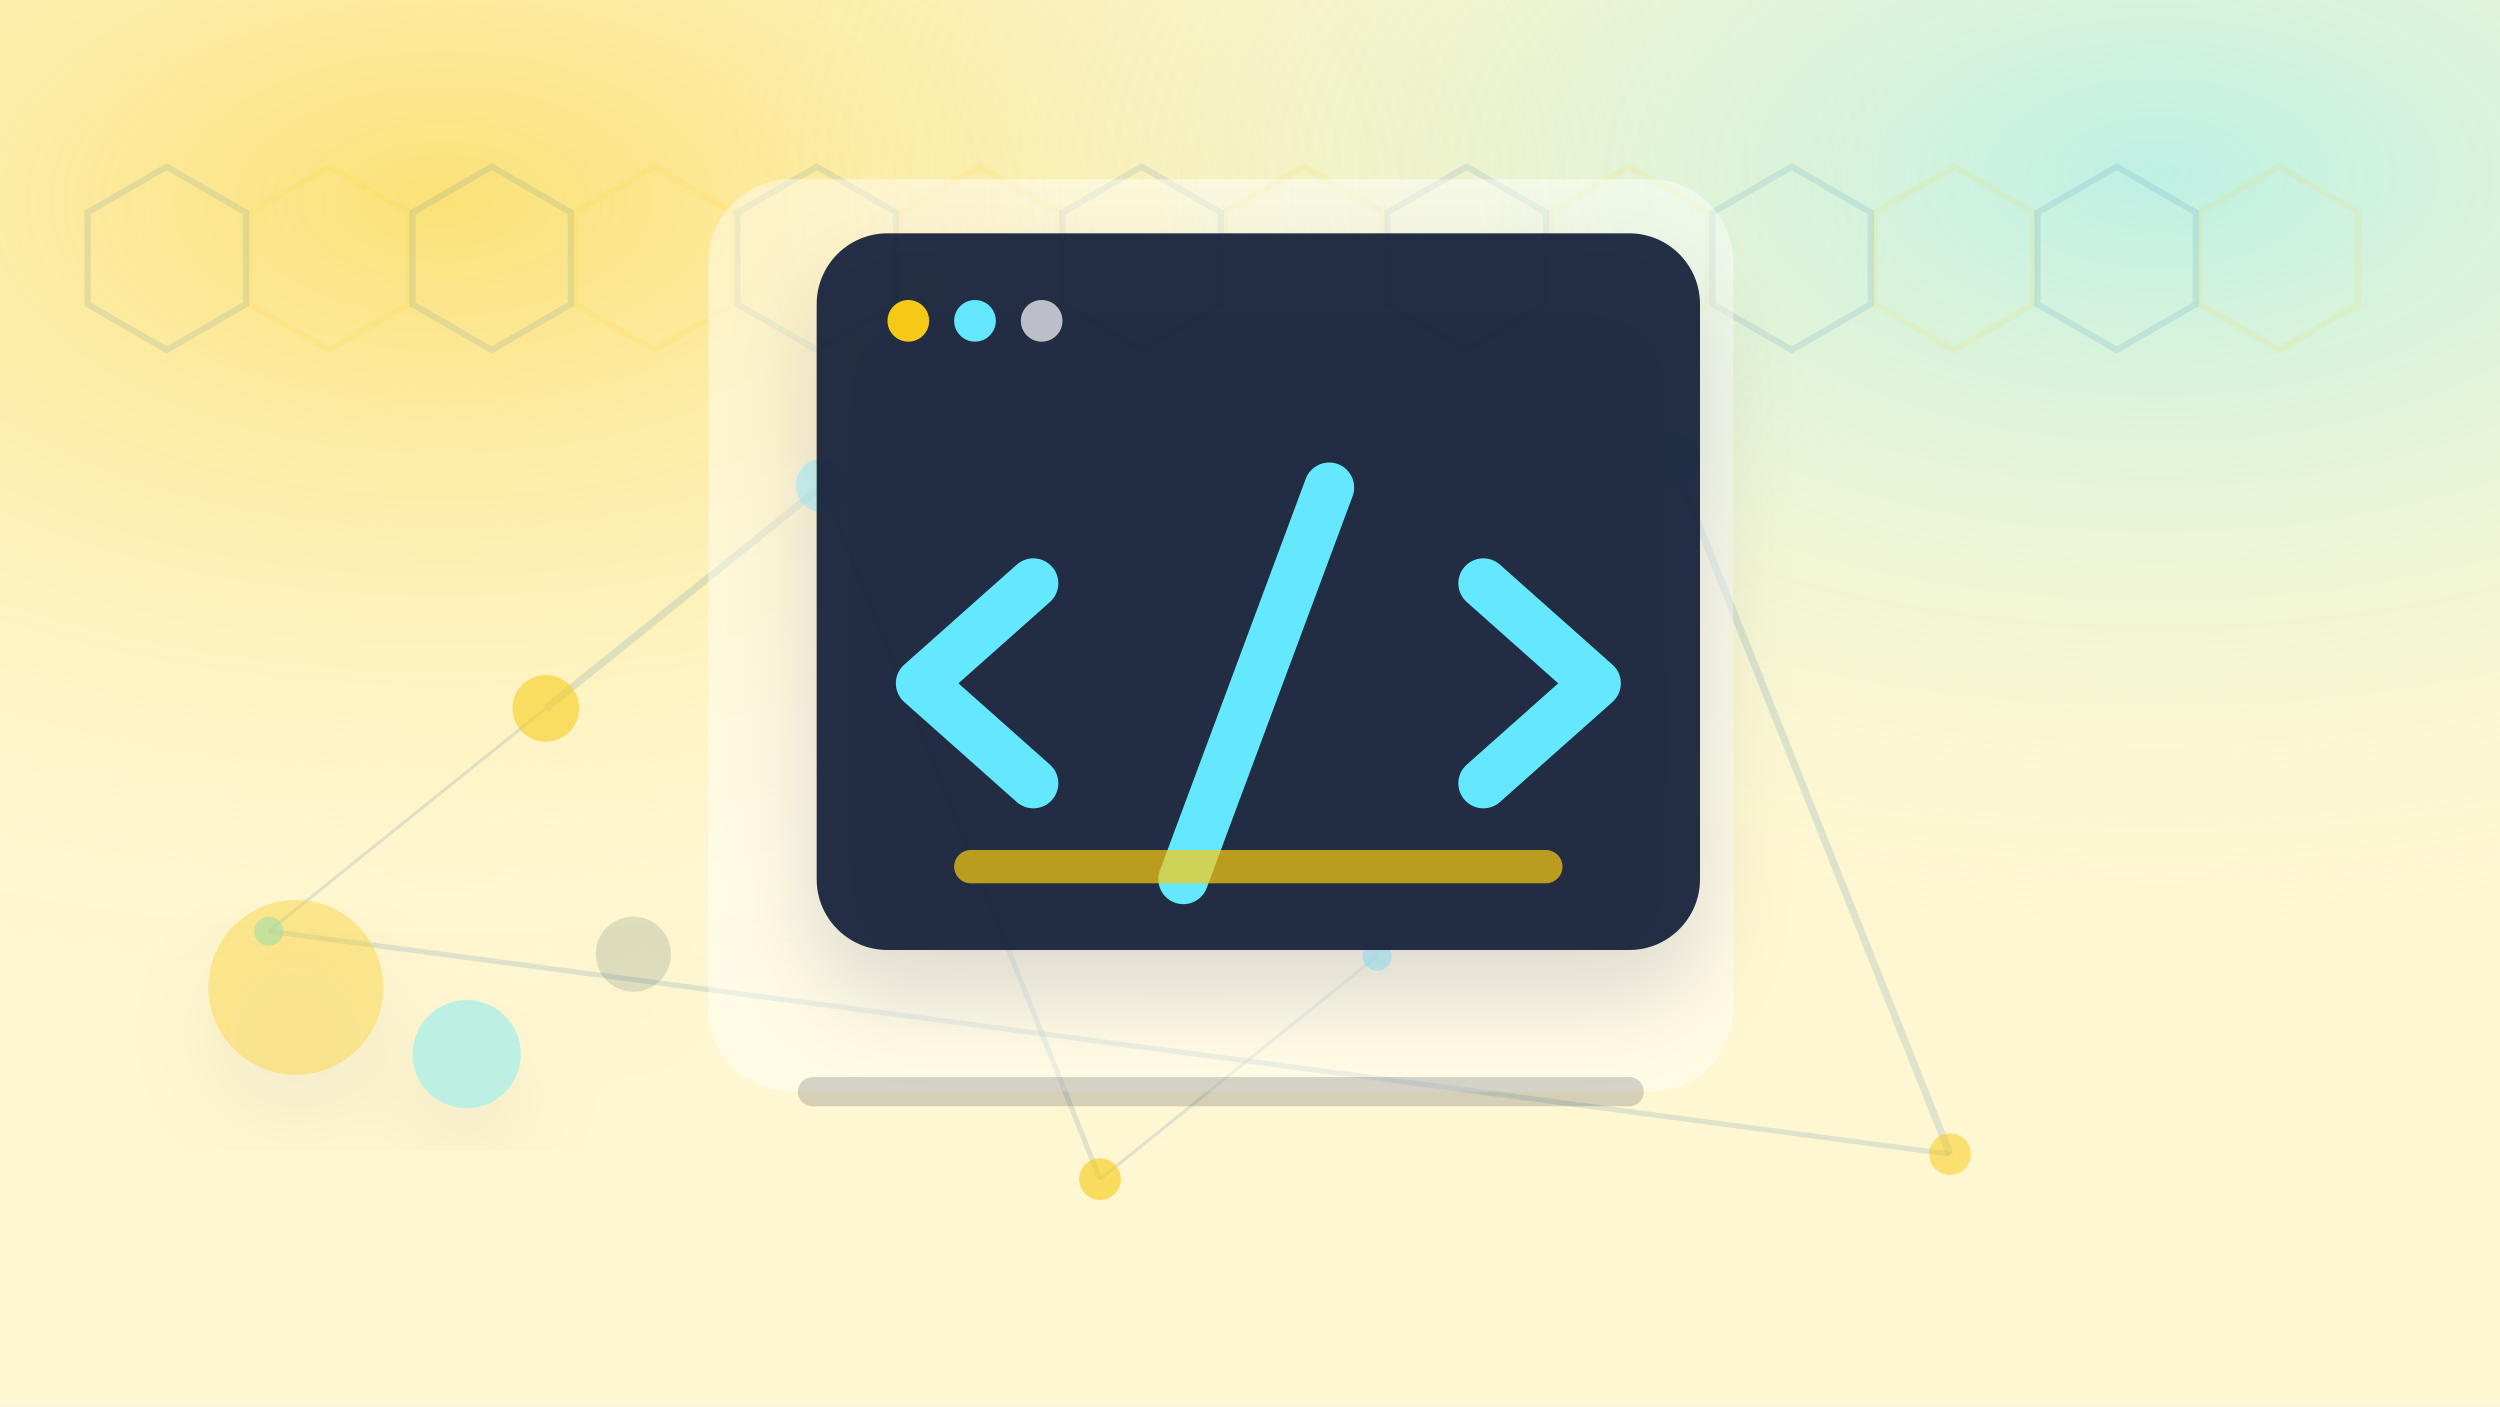
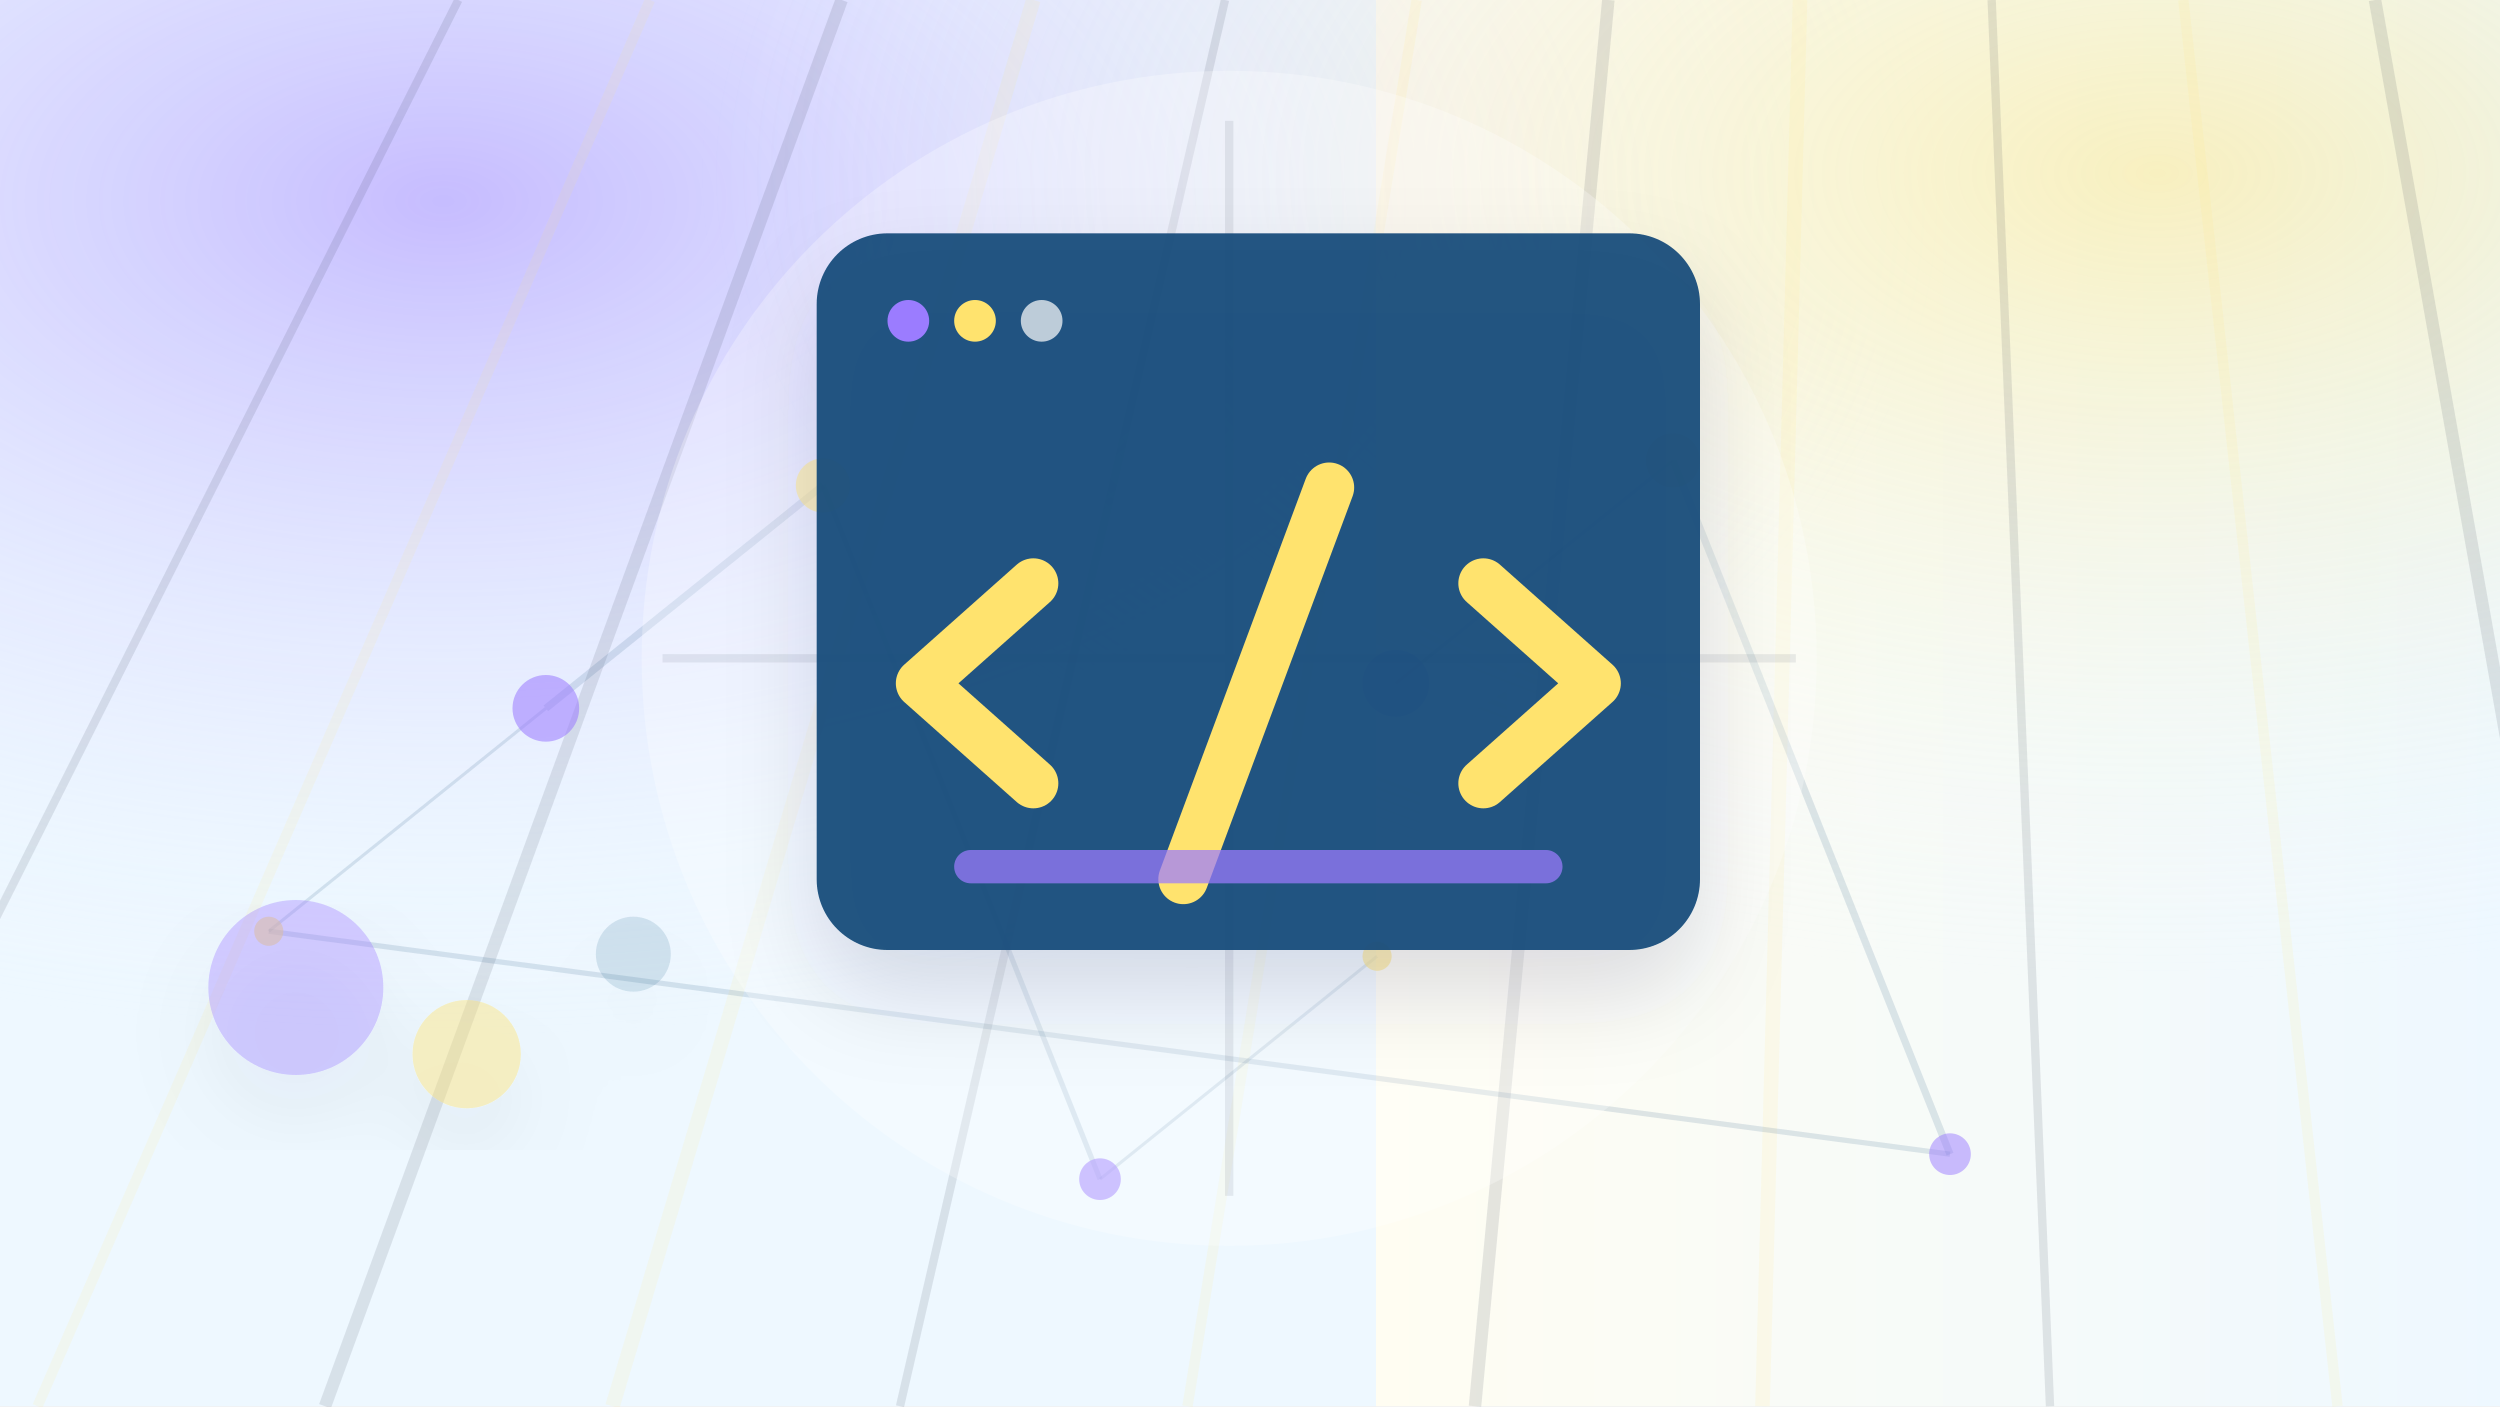
<svg xmlns="http://www.w3.org/2000/svg" width="1200" height="675" viewBox="0 0 1200 675" role="img" aria-labelledby="title desc">
  <defs>
    <radialGradient id="g1" cx="18%" cy="14%" r="60%">
-       <stop stop-color="#f6c915" stop-opacity=".48" />
-       <stop offset="1" stop-color="#fff7d1" stop-opacity="0" />
+       <stop stop-color="#9b7cff" stop-opacity=".48" />
+       <stop offset="1" stop-color="#eef8ff" stop-opacity="0" />
    </radialGradient>
    <radialGradient id="g2" cx="86%" cy="12%" r="58%">
-       <stop stop-color="#63e8ff" stop-opacity=".42" />
-       <stop offset="1" stop-color="#fff7d1" stop-opacity="0" />
+       <stop stop-color="#ffe36e" stop-opacity=".42" />
+       <stop offset="1" stop-color="#eef8ff" stop-opacity="0" />
    </radialGradient>
    <linearGradient id="split" x1="0" x2="1">
-       <stop stop-color="#fff7d1" />
-       <stop offset=".55" stop-color="#fff7d1" />
+       <stop stop-color="#eef8ff" />
      <stop offset=".55" stop-color="#eef8ff" />
-       <stop offset="1" stop-color="#fff7d1" />
+       <stop offset=".55" stop-color="#fffdf2" />
+       <stop offset="1" stop-color="#eef8ff" />
    </linearGradient>
    <filter id="shadow" x="-20%" y="-20%" width="140%" height="140%">
      <feDropShadow dx="0" dy="22" stdDeviation="22" flood-color="#12213a" flood-opacity=".14" />
    </filter>
  </defs>
-   <rect width="1200" height="675" fill="#fff7d1" />
+   <rect width="1200" height="675" fill="url(#split)" />
  <rect width="1200" height="675" fill="url(#g1)" />
  <rect width="1200" height="675" fill="url(#g2)" />
  <g opacity=".9">
-     <path d="M80 80l38 22v44l-38 22-38-22v-44z" fill="none" stroke="#0f5fa8" stroke-opacity=".12" stroke-width="3" />
-     <path d="M158 80l38 22v44l-38 22-38-22v-44z" fill="none" stroke="#f6c915" stroke-opacity=".12" stroke-width="3" />
-     <path d="M236 80l38 22v44l-38 22-38-22v-44z" fill="none" stroke="#0f5fa8" stroke-opacity=".12" stroke-width="3" />
-     <path d="M314 80l38 22v44l-38 22-38-22v-44z" fill="none" stroke="#f6c915" stroke-opacity=".12" stroke-width="3" />
-     <path d="M392 80l38 22v44l-38 22-38-22v-44z" fill="none" stroke="#0f5fa8" stroke-opacity=".12" stroke-width="3" />
-     <path d="M470 80l38 22v44l-38 22-38-22v-44z" fill="none" stroke="#f6c915" stroke-opacity=".12" stroke-width="3" />
-     <path d="M548 80l38 22v44l-38 22-38-22v-44z" fill="none" stroke="#0f5fa8" stroke-opacity=".12" stroke-width="3" />
-     <path d="M626 80l38 22v44l-38 22-38-22v-44z" fill="none" stroke="#f6c915" stroke-opacity=".12" stroke-width="3" />
-     <path d="M704 80l38 22v44l-38 22-38-22v-44z" fill="none" stroke="#0f5fa8" stroke-opacity=".12" stroke-width="3" />
-     <path d="M782 80l38 22v44l-38 22-38-22v-44z" fill="none" stroke="#f6c915" stroke-opacity=".12" stroke-width="3" />
-     <path d="M860 80l38 22v44l-38 22-38-22v-44z" fill="none" stroke="#0f5fa8" stroke-opacity=".12" stroke-width="3" />
-     <path d="M938 80l38 22v44l-38 22-38-22v-44z" fill="none" stroke="#f6c915" stroke-opacity=".12" stroke-width="3" />
-     <path d="M1016 80l38 22v44l-38 22-38-22v-44z" fill="none" stroke="#0f5fa8" stroke-opacity=".12" stroke-width="3" />
-     <path d="M1094 80l38 22v44l-38 22-38-22v-44z" fill="none" stroke="#f6c915" stroke-opacity=".12" stroke-width="3" />
+     <path d="M-120 675  220 0" stroke="#12213a" stroke-opacity=".12" stroke-width="4" />
+     <path d="M18 675  312 0" stroke="#ffe36e" stroke-opacity=".12" stroke-width="5" />
+     <path d="M156 675  404 0" stroke="#12213a" stroke-opacity=".12" stroke-width="6" />
+     <path d="M294 675  496 0" stroke="#ffe36e" stroke-opacity=".12" stroke-width="7" />
+     <path d="M432 675  588 0" stroke="#12213a" stroke-opacity=".12" stroke-width="4" />
+     <path d="M570 675  680 0" stroke="#ffe36e" stroke-opacity=".12" stroke-width="5" />
+     <path d="M708 675  772 0" stroke="#12213a" stroke-opacity=".12" stroke-width="6" />
+     <path d="M846 675  864 0" stroke="#ffe36e" stroke-opacity=".12" stroke-width="7" />
+     <path d="M984 675  956 0" stroke="#12213a" stroke-opacity=".12" stroke-width="4" />
+     <path d="M1122 675  1048 0" stroke="#ffe36e" stroke-opacity=".12" stroke-width="5" />
+     <path d="M1260 675  1140 0" stroke="#12213a" stroke-opacity=".12" stroke-width="6" />
  </g>
  <g>
-     <line x1="661" y1="459" x2="528" y2="566" stroke="#0f5fa8" stroke-opacity=".13" stroke-width="1.5" />
-     <line x1="528" y1="566" x2="395" y2="233" stroke="#0f5fa8" stroke-opacity=".13" stroke-width="2.5" />
-     <line x1="395" y1="233" x2="262" y2="340" stroke="#0f5fa8" stroke-opacity=".13" stroke-width="3.5" />
-     <line x1="262" y1="340" x2="129" y2="447" stroke="#0f5fa8" stroke-opacity=".13" stroke-width="1.5" />
-     <line x1="129" y1="447" x2="936" y2="554" stroke="#0f5fa8" stroke-opacity=".13" stroke-width="2.5" />
-     <line x1="936" y1="554" x2="803" y2="221" stroke="#0f5fa8" stroke-opacity=".13" stroke-width="3.5" />
-     <circle cx="661" cy="459" r="7" fill="#63e8ff" opacity="0.64" />
-     <circle cx="528" cy="566" r="10" fill="#f6c915" opacity="0.615" />
-     <circle cx="395" cy="233" r="13" fill="#63e8ff" opacity="0.59" />
-     <circle cx="262" cy="340" r="16" fill="#f6c915" opacity="0.565" />
-     <circle cx="129" cy="447" r="7" fill="#63e8ff" opacity="0.54" />
-     <circle cx="936" cy="554" r="10" fill="#f6c915" opacity="0.515" />
-     <circle cx="803" cy="221" r="13" fill="#63e8ff" opacity="0.49" />
+     <line x1="661" y1="459" x2="528" y2="566" stroke="#164b7a" stroke-opacity=".13" stroke-width="1.5" />
+     <line x1="528" y1="566" x2="395" y2="233" stroke="#164b7a" stroke-opacity=".13" stroke-width="2.5" />
+     <line x1="395" y1="233" x2="262" y2="340" stroke="#164b7a" stroke-opacity=".13" stroke-width="3.5" />
+     <line x1="262" y1="340" x2="129" y2="447" stroke="#164b7a" stroke-opacity=".13" stroke-width="1.5" />
+     <line x1="129" y1="447" x2="936" y2="554" stroke="#164b7a" stroke-opacity=".13" stroke-width="2.5" />
+     <line x1="936" y1="554" x2="803" y2="221" stroke="#164b7a" stroke-opacity=".13" stroke-width="3.5" />
+     <line x1="803" y1="221" x2="670" y2="328" stroke="#164b7a" stroke-opacity=".13" stroke-width="1.5" />
+     <circle cx="661" cy="459" r="7" fill="#ffe36e" opacity="0.64" />
+     <circle cx="528" cy="566" r="10" fill="#9b7cff" opacity="0.615" />
+     <circle cx="395" cy="233" r="13" fill="#ffe36e" opacity="0.59" />
+     <circle cx="262" cy="340" r="16" fill="#9b7cff" opacity="0.565" />
+     <circle cx="129" cy="447" r="7" fill="#ffe36e" opacity="0.54" />
+     <circle cx="936" cy="554" r="10" fill="#9b7cff" opacity="0.515" />
+     <circle cx="803" cy="221" r="13" fill="#ffe36e" opacity="0.49" />
+     <circle cx="670" cy="328" r="16" fill="#9b7cff" opacity="0.465" />
  </g>
  <g transform="translate(-300 0)">
-     <rect x="640" y="86" width="492" height="438" rx="40" fill="#fff" opacity=".44" />
-     <path d="M690 524h392" stroke="#12213a" stroke-opacity=".18" stroke-width="14" stroke-linecap="round" />
+     <circle cx="890" cy="316" r="282" fill="#fff" opacity=".28" />
+     <path d="M618 316h544M890 58v516" stroke="#12213a" stroke-opacity=".08" stroke-width="4" />
  </g>
  <g transform="translate(-300 0)" filter="url(#shadow)">
    <g transform="translate(692 112)">
-       <rect x="0" y="0" width="424" height="344" rx="34" fill="#12213a" opacity=".94" />
-       <circle cx="44" cy="42" r="10" fill="#f6c915" />
-       <circle cx="76" cy="42" r="10" fill="#63e8ff" />
+       <rect x="0" y="0" width="424" height="344" rx="34" fill="#164b7a" opacity=".94" />
+       <circle cx="44" cy="42" r="10" fill="#9b7cff" />
+       <circle cx="76" cy="42" r="10" fill="#ffe36e" />
      <circle cx="108" cy="42" r="10" fill="#fff" opacity=".7" />
-       <path d="m104 168-54 48 54 48M320 168l54 48-54 48M246 122l-70 188" fill="none" stroke="#63e8ff" stroke-width="24" stroke-linecap="round" stroke-linejoin="round" />
-       <rect x="66" y="296" width="292" height="16" rx="8" fill="#f6c915" opacity=".72" />
+       <path d="m104 168-54 48 54 48M320 168l54 48-54 48M246 122l-70 188" fill="none" stroke="#ffe36e" stroke-width="24" stroke-linecap="round" stroke-linejoin="round" />
+       <rect x="66" y="296" width="292" height="16" rx="8" fill="#9b7cff" opacity=".72" />
    </g>
  </g>
  <g filter="url(#shadow)" opacity=".82">
-     <circle cx="142" cy="474" r="42" fill="#f6c915" opacity=".44" />
-     <circle cx="224" cy="506" r="26" fill="#63e8ff" opacity=".5" />
-     <circle cx="304" cy="458" r="18" fill="#12213a" opacity=".16" />
+     <circle cx="142" cy="474" r="42" fill="#9b7cff" opacity=".44" />
+     <circle cx="224" cy="506" r="26" fill="#ffe36e" opacity=".5" />
+     <circle cx="304" cy="458" r="18" fill="#164b7a" opacity=".16" />
  </g>
</svg>
